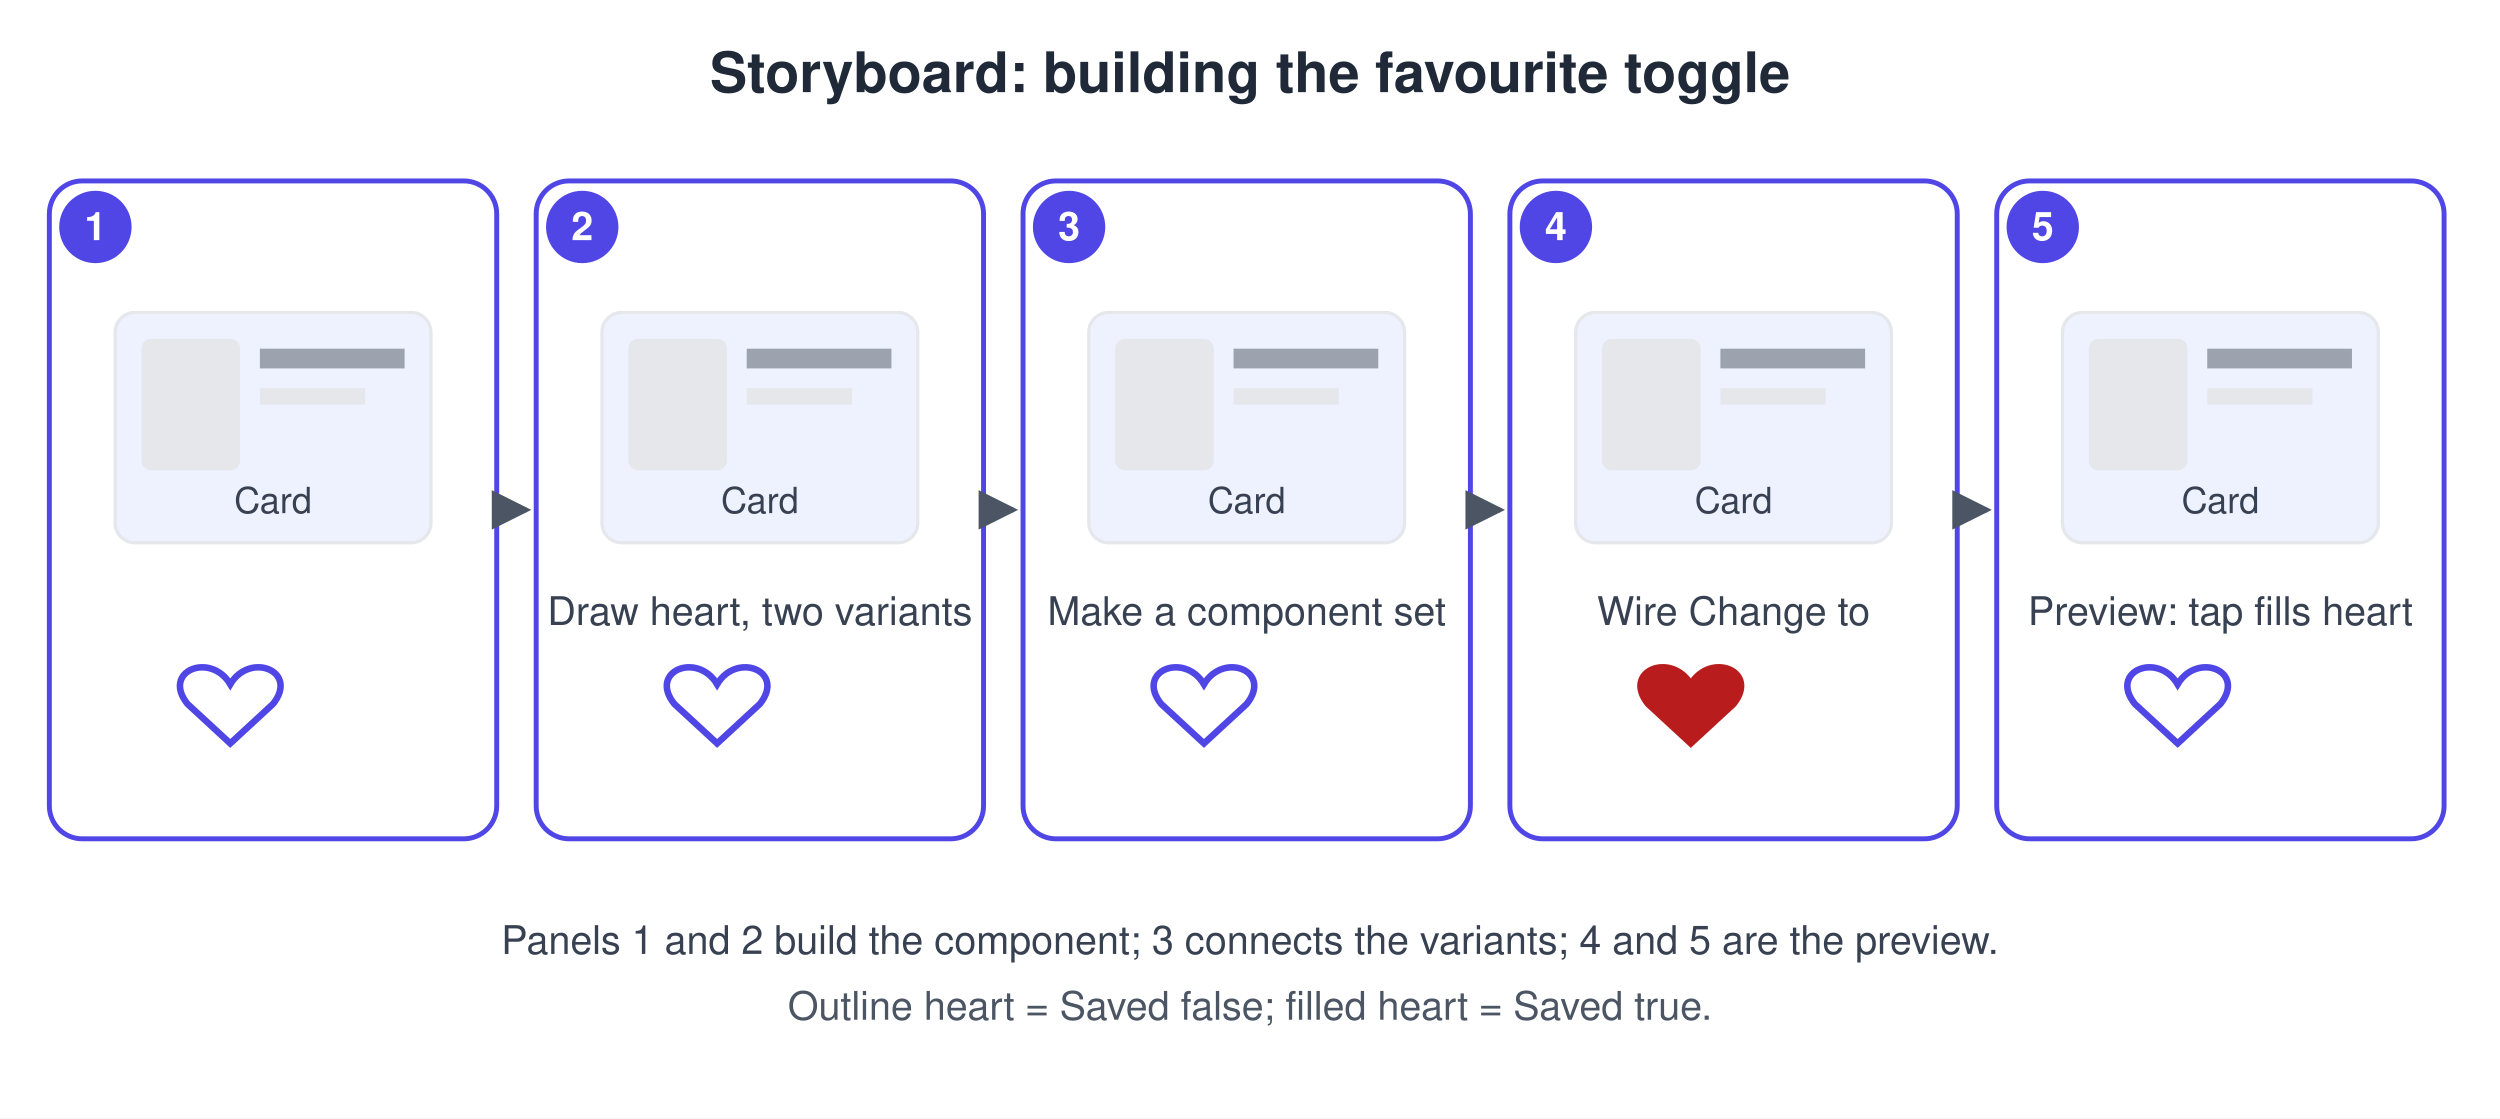
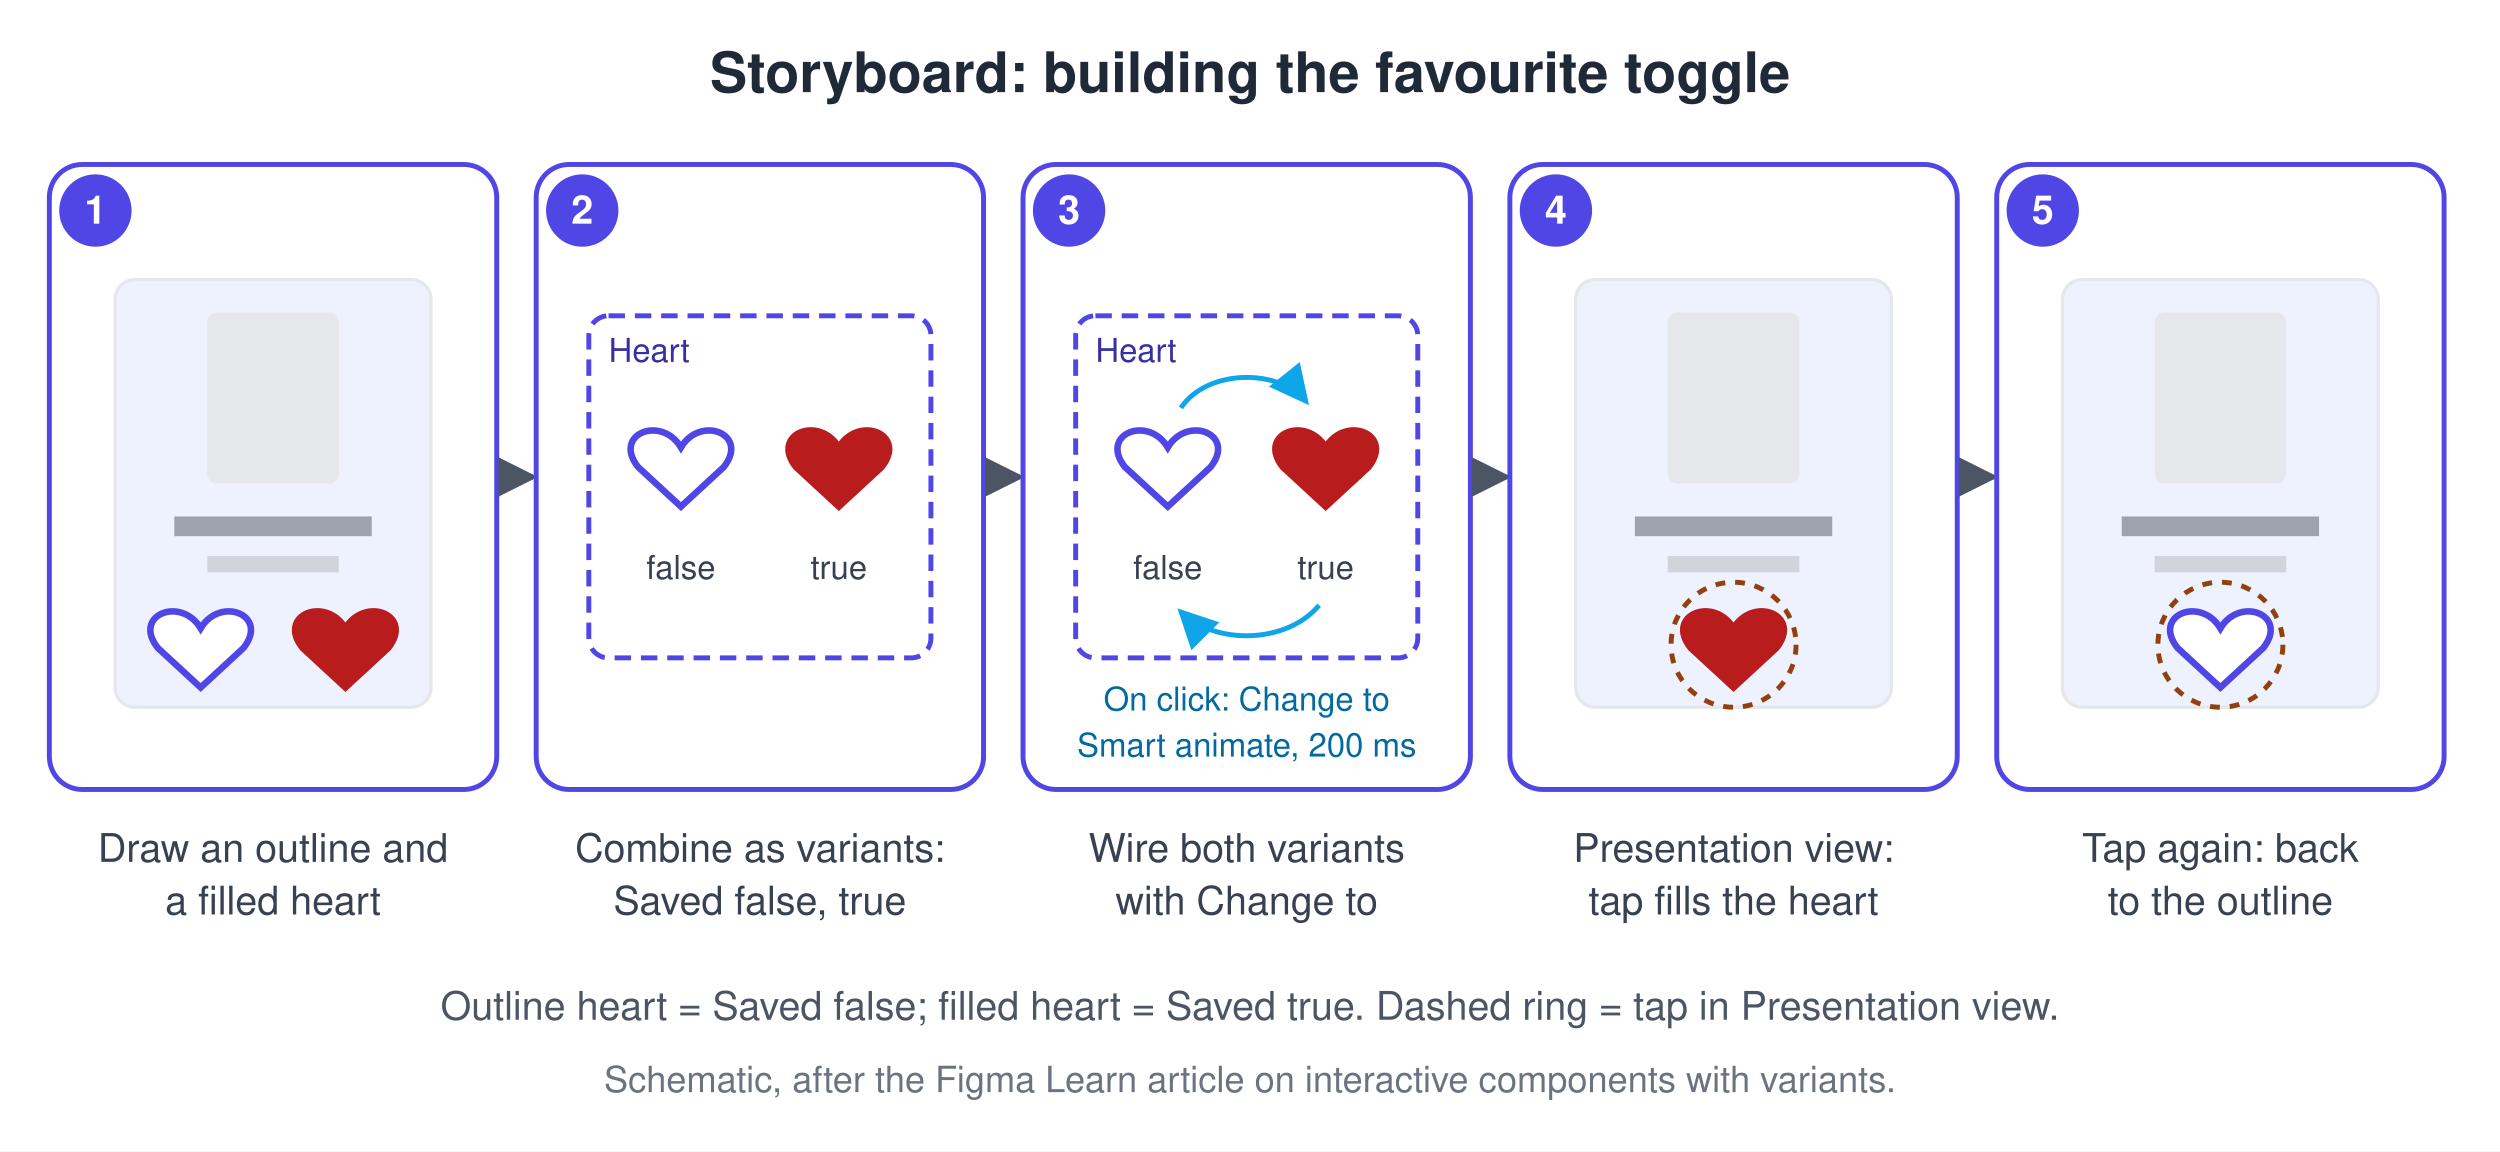
- <svg xmlns="http://www.w3.org/2000/svg" viewBox="0 0 760 340" width="760" height="340" font-family="Helvetica, Arial, sans-serif">
+ <svg xmlns="http://www.w3.org/2000/svg" viewBox="0 0 760 350" width="760" height="350" font-family="Helvetica, Arial, sans-serif">
  <defs>
    <marker id="ah" markerWidth="8" markerHeight="8" refX="7" refY="4" orient="auto">
      <path d="M0,0 L8,4 L0,8 Z" fill="#4B5563" />
    </marker>
+     <marker id="ahb" markerWidth="8" markerHeight="8" refX="7" refY="4" orient="auto">
+       <path d="M0,0 L8,4 L0,8 Z" fill="#0EA5E9" />
+     </marker>
  </defs>
-   <rect width="760" height="340" fill="#FFFFFF" />
+   <rect width="760" height="350" fill="#FFFFFF" />
  <text x="380" y="28" font-size="17" font-weight="bold" fill="#1F2937" text-anchor="middle">Storyboard: building the favourite toggle</text>
-   <rect x="15" y="55" width="136" height="200" rx="10" fill="#FFFFFF" stroke="#4F46E5" stroke-width="1.5" />
-   <circle cx="29" cy="69" r="11" fill="#4F46E5" />
-   <text x="29" y="73" font-size="12" font-weight="bold" fill="#FFFFFF" text-anchor="middle">1</text>
-   <rect x="35" y="95" width="96" height="70" rx="6" fill="#EEF2FF" stroke="#E5E7EB" />
-   <rect x="43" y="103" width="30" height="40" rx="3" fill="#E5E7EB" />
-   <rect x="79" y="106" width="44" height="6" fill="#9CA3AF" />
-   <rect x="79" y="118" width="32" height="5" fill="#E5E7EB" />
-   <text x="83" y="156" font-size="11" fill="#374151" text-anchor="middle">Card</text>
-   <text x="83" y="190" font-size="12" fill="#374151" text-anchor="middle" />
-   <rect x="163" y="55" width="136" height="200" rx="10" fill="#FFFFFF" stroke="#4F46E5" stroke-width="1.5" />
-   <circle cx="177" cy="69" r="11" fill="#4F46E5" />
-   <text x="177" y="73" font-size="12" font-weight="bold" fill="#FFFFFF" text-anchor="middle">2</text>
-   <rect x="183" y="95" width="96" height="70" rx="6" fill="#EEF2FF" stroke="#E5E7EB" />
-   <rect x="191" y="103" width="30" height="40" rx="3" fill="#E5E7EB" />
-   <rect x="227" y="106" width="44" height="6" fill="#9CA3AF" />
-   <rect x="227" y="118" width="32" height="5" fill="#E5E7EB" />
-   <text x="231" y="156" font-size="11" fill="#374151" text-anchor="middle">Card</text>
-   <text x="231" y="190" font-size="12" fill="#374151" text-anchor="middle">Draw heart, two variants</text>
-   <rect x="311" y="55" width="136" height="200" rx="10" fill="#FFFFFF" stroke="#4F46E5" stroke-width="1.5" />
-   <circle cx="325" cy="69" r="11" fill="#4F46E5" />
-   <text x="325" y="73" font-size="12" font-weight="bold" fill="#FFFFFF" text-anchor="middle">3</text>
-   <rect x="331" y="95" width="96" height="70" rx="6" fill="#EEF2FF" stroke="#E5E7EB" />
-   <rect x="339" y="103" width="30" height="40" rx="3" fill="#E5E7EB" />
-   <rect x="375" y="106" width="44" height="6" fill="#9CA3AF" />
-   <rect x="375" y="118" width="32" height="5" fill="#E5E7EB" />
-   <text x="379" y="156" font-size="11" fill="#374151" text-anchor="middle">Card</text>
-   <text x="379" y="190" font-size="12" fill="#374151" text-anchor="middle">Make a component set</text>
-   <rect x="459" y="55" width="136" height="200" rx="10" fill="#FFFFFF" stroke="#4F46E5" stroke-width="1.5" />
-   <circle cx="473" cy="69" r="11" fill="#4F46E5" />
-   <text x="473" y="73" font-size="12" font-weight="bold" fill="#FFFFFF" text-anchor="middle">4</text>
-   <rect x="479" y="95" width="96" height="70" rx="6" fill="#EEF2FF" stroke="#E5E7EB" />
-   <rect x="487" y="103" width="30" height="40" rx="3" fill="#E5E7EB" />
-   <rect x="523" y="106" width="44" height="6" fill="#9CA3AF" />
-   <rect x="523" y="118" width="32" height="5" fill="#E5E7EB" />
-   <text x="527" y="156" font-size="11" fill="#374151" text-anchor="middle">Card</text>
-   <text x="527" y="190" font-size="12" fill="#374151" text-anchor="middle">Wire Change to</text>
-   <rect x="607" y="55" width="136" height="200" rx="10" fill="#FFFFFF" stroke="#4F46E5" stroke-width="1.5" />
-   <circle cx="621" cy="69" r="11" fill="#4F46E5" />
-   <text x="621" y="73" font-size="12" font-weight="bold" fill="#FFFFFF" text-anchor="middle">5</text>
-   <rect x="627" y="95" width="96" height="70" rx="6" fill="#EEF2FF" stroke="#E5E7EB" />
-   <rect x="635" y="103" width="30" height="40" rx="3" fill="#E5E7EB" />
-   <rect x="671" y="106" width="44" height="6" fill="#9CA3AF" />
-   <rect x="671" y="118" width="32" height="5" fill="#E5E7EB" />
-   <text x="675" y="156" font-size="11" fill="#374151" text-anchor="middle">Card</text>
-   <text x="675" y="190" font-size="12" fill="#374151" text-anchor="middle">Preview: tap fills heart</text>
-   <path d="M101,222 L101,222" stroke="none" />
-   <path d="M63,214 C55,204 70,198 76,208 C82,198 97,204 89,214 L76,226 Z" fill="none" stroke="#4F46E5" stroke-width="2" transform="translate(-6,0)" />
-   <path d="M63,214 C55,204 70,198 76,208 C82,198 97,204 89,214 L76,226 Z" fill="#FFFFFF" stroke="#4F46E5" stroke-width="2" transform="translate(142,0)" />
-   <path d="M63,214 C55,204 70,198 76,208 C82,198 97,204 89,214 L76,226 Z" fill="#FFFFFF" stroke="#4F46E5" stroke-width="2" transform="translate(290,0)" />
-   <path d="M63,214 C55,204 70,198 76,208 C82,198 97,204 89,214 L76,226 Z" fill="#B91C1C" stroke="#B91C1C" stroke-width="2" transform="translate(438,0) translate(-0,0)" />
-   <path d="M63,214 C55,204 70,198 76,208 C82,198 97,204 89,214 L76,226 Z" fill="#FFFFFF" stroke="#4F46E5" stroke-width="2" transform="translate(586,0)" />
-   <g stroke="#4B5563" stroke-width="1.5">
-     <path d="M152,155 L160,155" marker-end="url(#ah)" />
-     <path d="M300,155 L308,155" marker-end="url(#ah)" />
-     <path d="M448,155 L456,155" marker-end="url(#ah)" />
-     <path d="M596,155 L604,155" marker-end="url(#ah)" />
+   <rect x="15" y="50" width="136" height="190" rx="10" fill="#FFFFFF" stroke="#4F46E5" stroke-width="1.5" />
+   <circle cx="29" cy="64" r="11" fill="#4F46E5" />
+   <text x="29" y="68" font-size="12" font-weight="bold" fill="#FFFFFF" text-anchor="middle">1</text>
+   <rect x="35" y="85" width="96" height="130" rx="6" fill="#EEF2FF" stroke="#E5E7EB" />
+   <rect x="63" y="95" width="40" height="52" rx="3" fill="#E5E7EB" />
+   <rect x="53" y="157" width="60" height="6" fill="#9CA3AF" />
+   <rect x="63" y="169" width="40" height="5" fill="#D1D5DB" />
+   <path d="M-13,2 C-21,-8 -6,-14 0,-4 C6,-14 21,-8 13,2 L0,14 Z" transform="translate(61,195)" fill="#FFFFFF" stroke="#4F46E5" stroke-width="2" />
+   <path d="M-13,2 C-21,-8 -6,-14 0,-4 C6,-14 21,-8 13,2 L0,14 Z" transform="translate(105,195)" fill="#B91C1C" stroke="#B91C1C" stroke-width="2" />
+   <g font-size="12" fill="#374151" text-anchor="middle">
+     <text x="83" y="262">Draw an outline and</text>
+     <text x="83" y="278">a filled heart</text>
  </g>
-   <text x="380" y="290" font-size="12" fill="#374151" text-anchor="middle">Panels 1 and 2 build the component; 3 connects the variants; 4 and 5 are the preview.</text>
-   <text x="380" y="310" font-size="12" fill="#4B5563" text-anchor="middle">Outline heart = Saved false; filled heart = Saved true.</text>
+   <path d="M152,145 L162,145" stroke="#4B5563" stroke-width="1.5" marker-end="url(#ah)" />
+   <rect x="163" y="50" width="136" height="190" rx="10" fill="#FFFFFF" stroke="#4F46E5" stroke-width="1.5" />
+   <circle cx="177" cy="64" r="11" fill="#4F46E5" />
+   <text x="177" y="68" font-size="12" font-weight="bold" fill="#FFFFFF" text-anchor="middle">2</text>
+   <rect x="179" y="96" width="104" height="104" rx="6" fill="none" stroke="#4F46E5" stroke-width="1.5" stroke-dasharray="5 3" />
+   <text x="185" y="110" font-size="10" fill="#3730A3">Heart</text>
+   <path d="M-13,2 C-21,-8 -6,-14 0,-4 C6,-14 21,-8 13,2 L0,14 Z" transform="translate(207,140)" fill="#FFFFFF" stroke="#4F46E5" stroke-width="2" />
+   <path d="M-13,2 C-21,-8 -6,-14 0,-4 C6,-14 21,-8 13,2 L0,14 Z" transform="translate(255,140)" fill="#B91C1C" stroke="#B91C1C" stroke-width="2" />
+   <text x="207" y="176" font-size="10" fill="#374151" text-anchor="middle">false</text>
+   <text x="255" y="176" font-size="10" fill="#374151" text-anchor="middle">true</text>
+   <g font-size="12" fill="#374151" text-anchor="middle">
+     <text x="231" y="262">Combine as variants:</text>
+     <text x="231" y="278">Saved false, true</text>
+   </g>
+   <path d="M300,145 L310,145" stroke="#4B5563" stroke-width="1.5" marker-end="url(#ah)" />
+   <rect x="311" y="50" width="136" height="190" rx="10" fill="#FFFFFF" stroke="#4F46E5" stroke-width="1.5" />
+   <circle cx="325" cy="64" r="11" fill="#4F46E5" />
+   <text x="325" y="68" font-size="12" font-weight="bold" fill="#FFFFFF" text-anchor="middle">3</text>
+   <rect x="327" y="96" width="104" height="104" rx="6" fill="none" stroke="#4F46E5" stroke-width="1.5" stroke-dasharray="5 3" />
+   <text x="333" y="110" font-size="10" fill="#3730A3">Heart</text>
+   <path d="M-13,2 C-21,-8 -6,-14 0,-4 C6,-14 21,-8 13,2 L0,14 Z" transform="translate(355,140)" fill="#FFFFFF" stroke="#4F46E5" stroke-width="2" />
+   <path d="M-13,2 C-21,-8 -6,-14 0,-4 C6,-14 21,-8 13,2 L0,14 Z" transform="translate(403,140)" fill="#B91C1C" stroke="#B91C1C" stroke-width="2" />
+   <text x="355" y="176" font-size="10" fill="#374151" text-anchor="middle">false</text>
+   <text x="403" y="176" font-size="10" fill="#374151" text-anchor="middle">true</text>
+   <path d="M359,124 C367,112 389,112 397,122" fill="none" stroke="#0EA5E9" stroke-width="1.5" marker-end="url(#ahb)" />
+   <path d="M401,184 C391,196 369,196 359,186" fill="none" stroke="#0EA5E9" stroke-width="1.5" marker-end="url(#ahb)" />
+   <text x="379" y="216" font-size="10" fill="#0369A1" text-anchor="middle">On click: Change to</text>
+   <text x="379" y="230" font-size="10" fill="#0369A1" text-anchor="middle">Smart animate, 200 ms</text>
+   <g font-size="12" fill="#374151" text-anchor="middle">
+     <text x="379" y="262">Wire both variants</text>
+     <text x="379" y="278">with Change to</text>
+   </g>
+   <path d="M448,145 L458,145" stroke="#4B5563" stroke-width="1.5" marker-end="url(#ah)" />
+   <rect x="459" y="50" width="136" height="190" rx="10" fill="#FFFFFF" stroke="#4F46E5" stroke-width="1.5" />
+   <circle cx="473" cy="64" r="11" fill="#4F46E5" />
+   <text x="473" y="68" font-size="12" font-weight="bold" fill="#FFFFFF" text-anchor="middle">4</text>
+   <rect x="479" y="85" width="96" height="130" rx="6" fill="#EEF2FF" stroke="#E5E7EB" />
+   <rect x="507" y="95" width="40" height="52" rx="3" fill="#E5E7EB" />
+   <rect x="497" y="157" width="60" height="6" fill="#9CA3AF" />
+   <rect x="507" y="169" width="40" height="5" fill="#D1D5DB" />
+   <path d="M-13,2 C-21,-8 -6,-14 0,-4 C6,-14 21,-8 13,2 L0,14 Z" transform="translate(527,195)" fill="#B91C1C" stroke="#B91C1C" stroke-width="2" />
+   <circle cx="527" cy="196" r="19" fill="none" stroke="#92400E" stroke-width="1.5" stroke-dasharray="3 3" />
+   <g font-size="12" fill="#374151" text-anchor="middle">
+     <text x="527" y="262">Presentation view:</text>
+     <text x="527" y="278">tap fills the heart</text>
+   </g>
+   <path d="M596,145 L606,145" stroke="#4B5563" stroke-width="1.5" marker-end="url(#ah)" />
+   <rect x="607" y="50" width="136" height="190" rx="10" fill="#FFFFFF" stroke="#4F46E5" stroke-width="1.5" />
+   <circle cx="621" cy="64" r="11" fill="#4F46E5" />
+   <text x="621" y="68" font-size="12" font-weight="bold" fill="#FFFFFF" text-anchor="middle">5</text>
+   <rect x="627" y="85" width="96" height="130" rx="6" fill="#EEF2FF" stroke="#E5E7EB" />
+   <rect x="655" y="95" width="40" height="52" rx="3" fill="#E5E7EB" />
+   <rect x="645" y="157" width="60" height="6" fill="#9CA3AF" />
+   <rect x="655" y="169" width="40" height="5" fill="#D1D5DB" />
+   <path d="M-13,2 C-21,-8 -6,-14 0,-4 C6,-14 21,-8 13,2 L0,14 Z" transform="translate(675,195)" fill="#FFFFFF" stroke="#4F46E5" stroke-width="2" />
+   <circle cx="675" cy="196" r="19" fill="none" stroke="#92400E" stroke-width="1.5" stroke-dasharray="3 3" />
+   <g font-size="12" fill="#374151" text-anchor="middle">
+     <text x="675" y="262">Tap again: back</text>
+     <text x="675" y="278">to the outline</text>
+   </g>
+   <text x="380" y="310" font-size="12" fill="#4B5563" text-anchor="middle">Outline heart = Saved false; filled heart = Saved true. Dashed ring = tap in Presentation view.</text>
+   <text x="380" y="332" font-size="11" fill="#6B7280" text-anchor="middle">Schematic, after the Figma Learn article on interactive components with variants.</text>
</svg>
